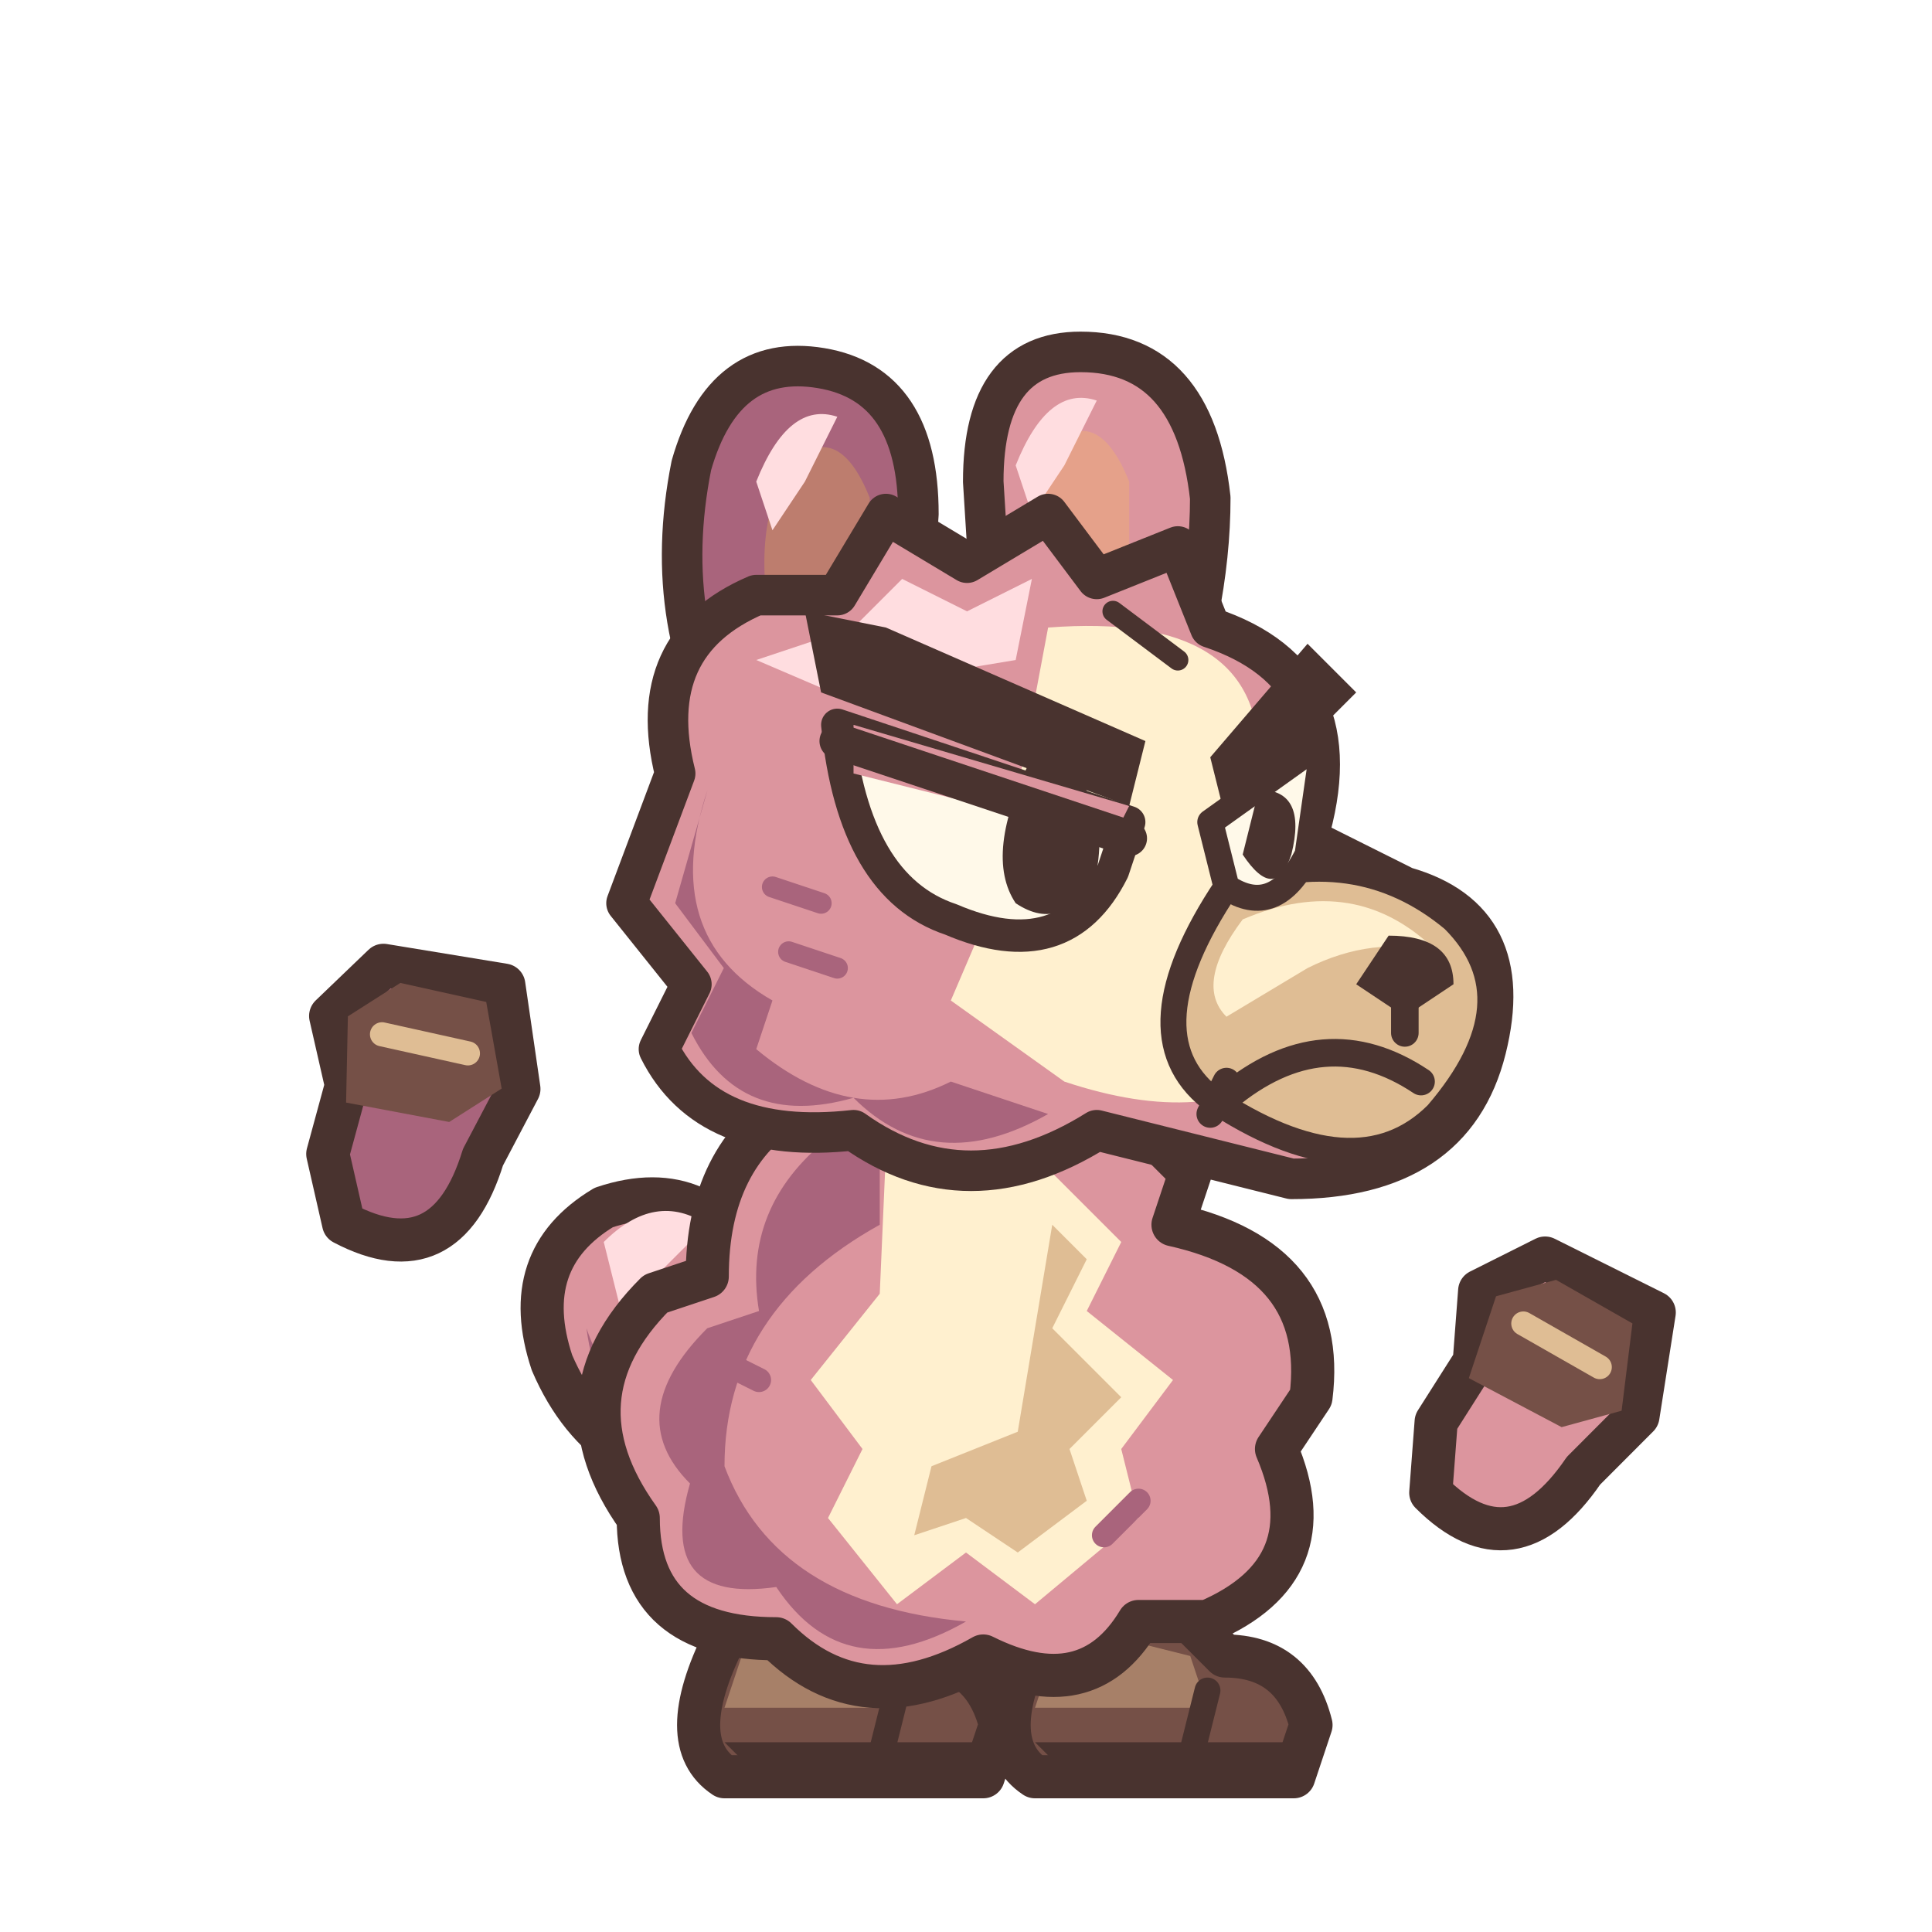
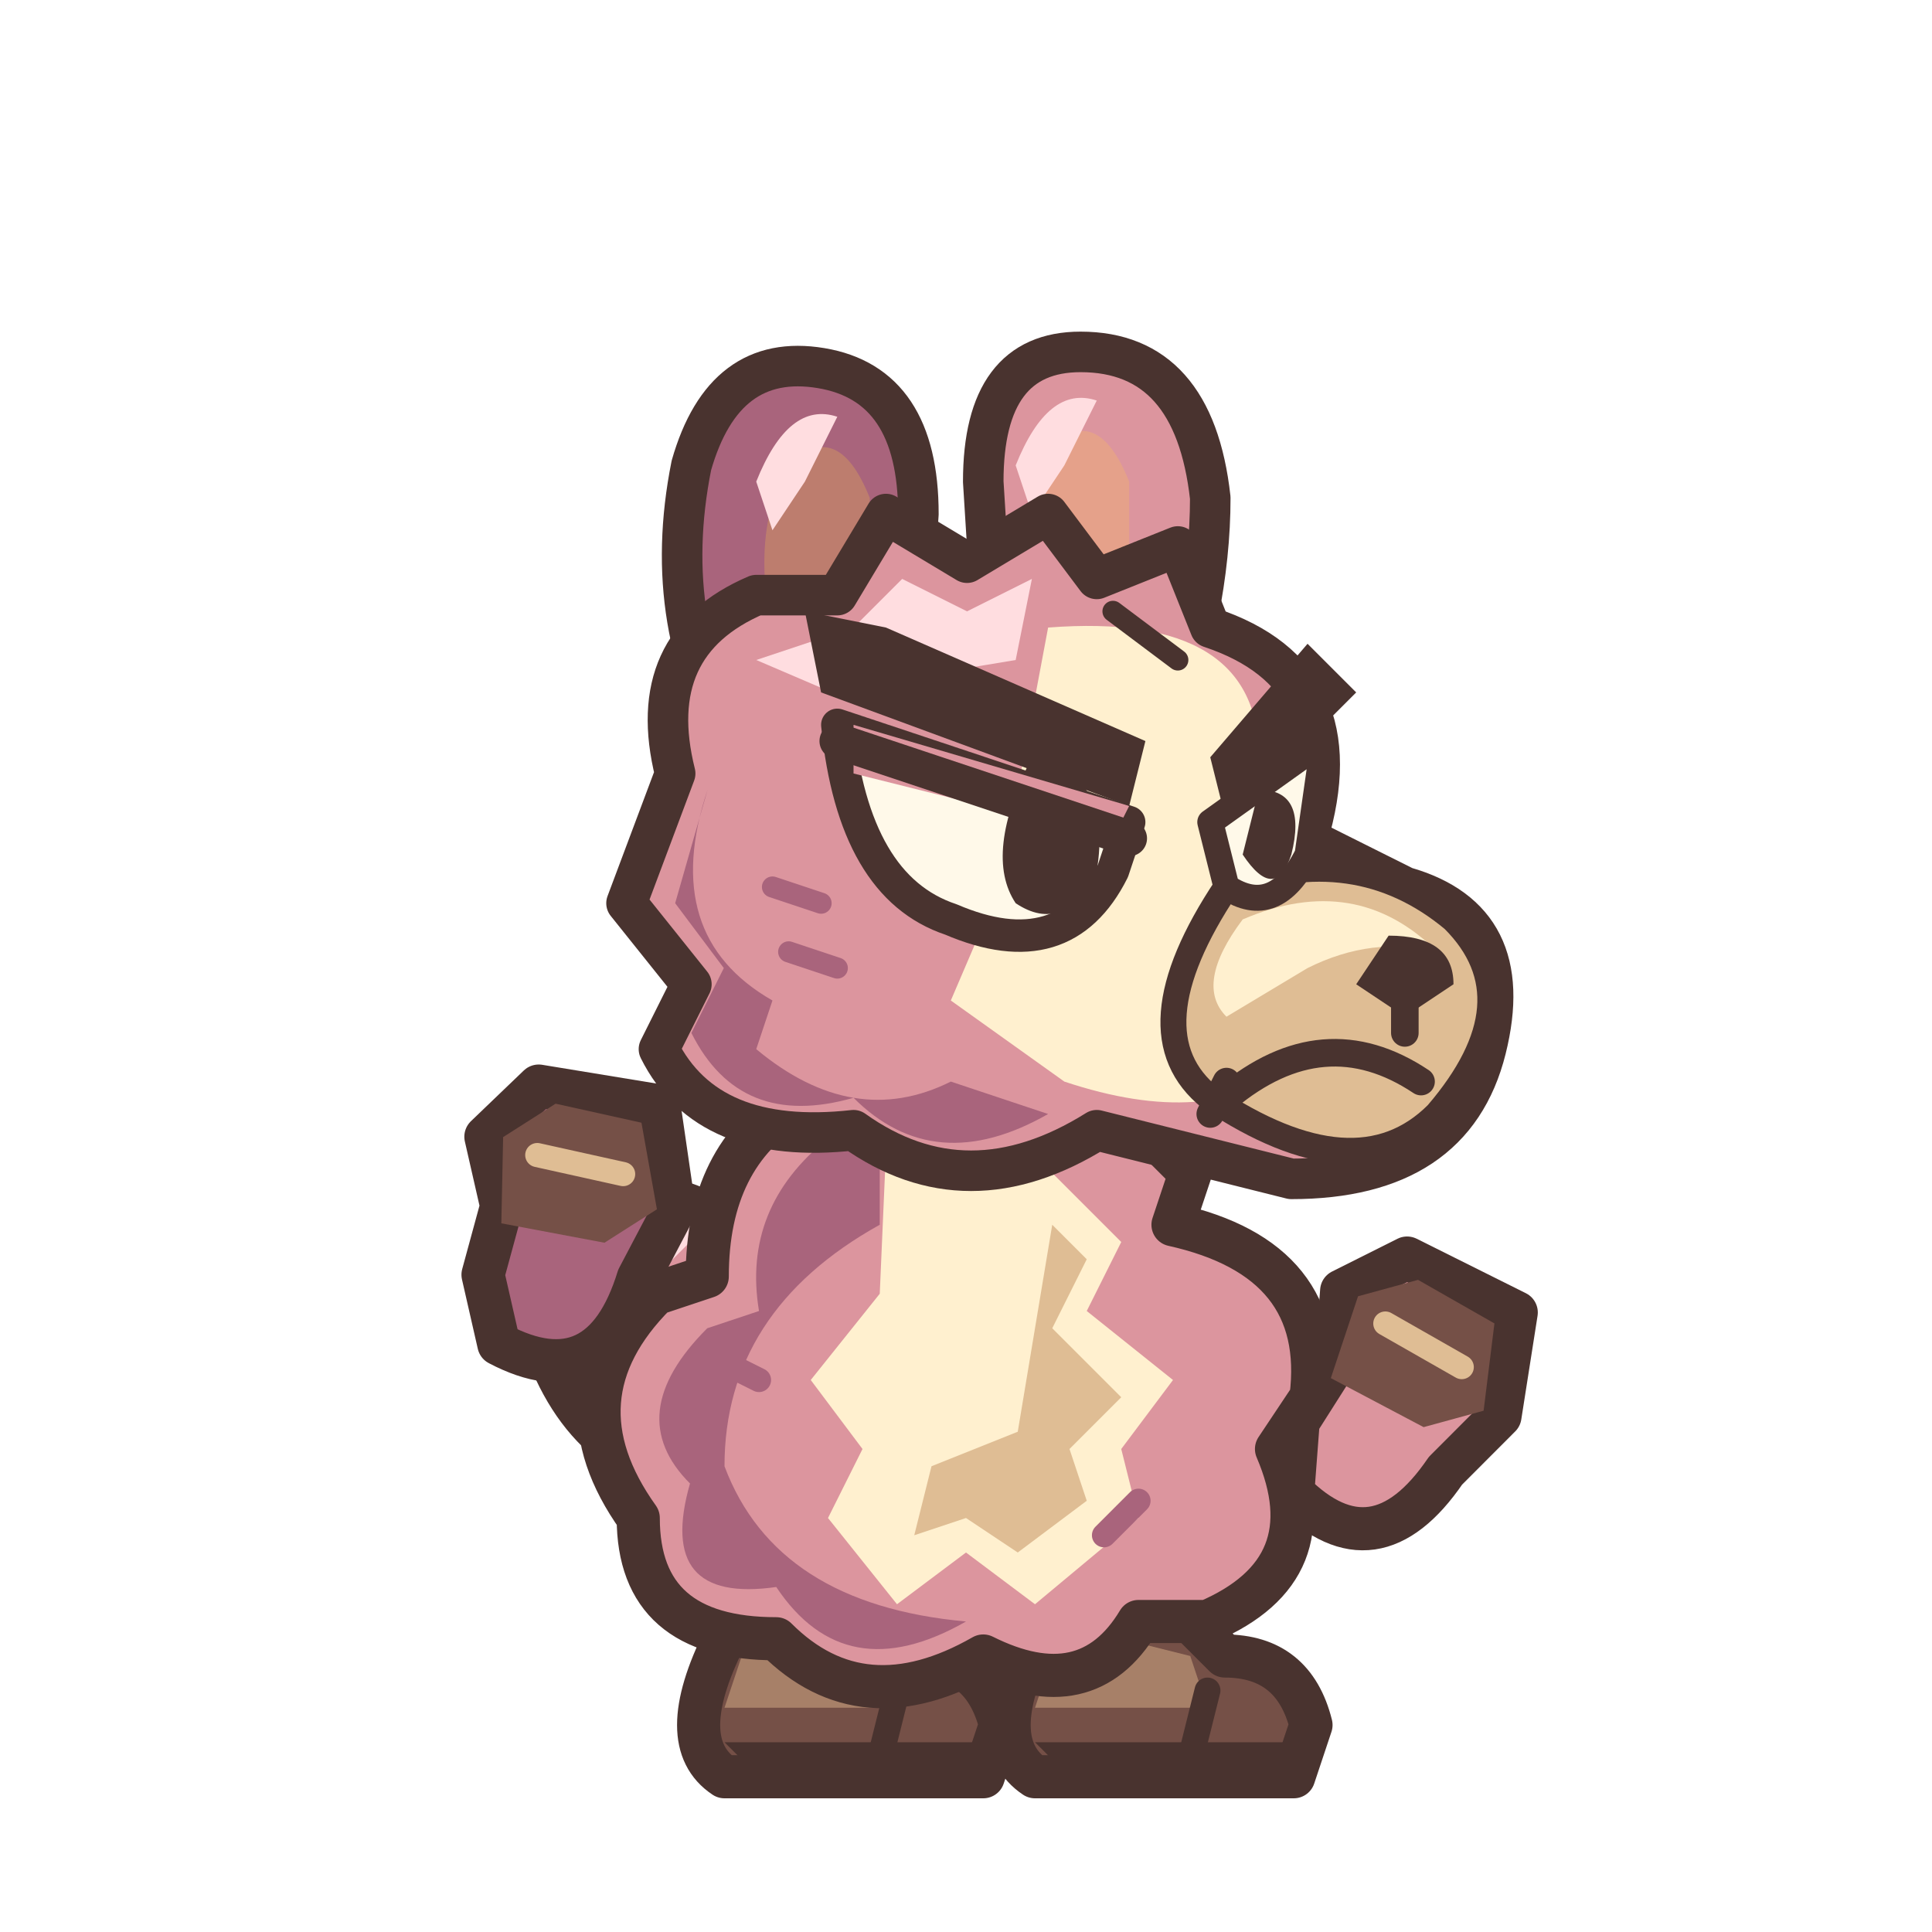
<svg xmlns="http://www.w3.org/2000/svg" viewBox="-56 -80 112 112" width="250" height="250">
  <g transform="translate(0 0)">
    <g stroke="#49332f" stroke-width="2.5" stroke-linejoin="round" stroke-linecap="round">
      <path fill="#dc959e" d="M-13 6Q-21 6-24-1Q-26-7-21-10Q-15-12-12-6Q-10-1-11 5Z" />
      <path fill="#a9647c" stroke="none" d="M-22-3Q-20 3-13 3L-12 5Q-21 5-22-3Z" />
      <path fill="#ffdde0" stroke="none" d="M-21-8Q-18-11-15-9L-18-6L-20-4Z" />
    </g>
  </g>
  <g transform="translate(-9 10) rotate(0)">
    <g transform="translate(0 0)">
      <g stroke="#49332f" stroke-width="2.5" stroke-linejoin="round" stroke-linecap="round">
        <path fill="#a9647c" d="M-5-5L0-7L5-4L4 0L5 3L3 9H-4L-5 3L-4 0Z" />
        <path fill="#755047" stroke="none" d="M1-3L4-1L3 7L0 8L-2 6L1 5Z" />
      </g>
    </g>
    <g transform="translate(0 7)">
      <g stroke="#49332f" stroke-width="2.5" stroke-linejoin="round" stroke-linecap="round">
        <path fill="#755047" d="M-5-2L-1-4L4-3L6-1Q10-1 11 3L10 6H-5Q-8 4-5-2Z" />
        <path fill="#a78068" stroke="none" d="M-4-1L0-2L4-1L5 2H-5Z" />
        <path fill="#49332f" stroke="none" d="M-5 4H10L9 5H-4Z" />
        <path fill="none" stroke-width="1.5" d="M5 1L4 5" />
      </g>
    </g>
  </g>
  <g transform="translate(9 10) rotate(0)">
    <g transform="translate(0 0)">
      <g stroke="#49332f" stroke-width="2.5" stroke-linejoin="round" stroke-linecap="round">
        <path fill="#dc959e" d="M-5-5L0-7L5-4L4 0L5 3L3 9H-4L-5 3L-4 0Z" />
        <path fill="#a9647c" stroke="none" d="M1-3L4-1L3 7L0 8L-2 6L1 5Z" />
      </g>
    </g>
    <g transform="translate(0 7)">
      <g stroke="#49332f" stroke-width="2.5" stroke-linejoin="round" stroke-linecap="round">
        <path fill="#755047" d="M-5-2L-1-4L4-3L6-1Q10-1 11 3L10 6H-5Q-8 4-5-2Z" />
        <path fill="#a78068" stroke="none" d="M-4-1L0-2L4-1L5 2H-5Z" />
        <path fill="#49332f" stroke="none" d="M-5 4H10L9 5H-4Z" />
        <path fill="none" stroke-width="1.5" d="M5 1L4 5" />
      </g>
    </g>
  </g>
-   <g transform="translate(-32 -13) rotate(-88.80846)">
+   <g transform="translate(-23 -6) rotate(-88.80846)">
    <g transform="translate(0 0)">
      <g stroke="#49332f" stroke-width="2.5" stroke-linejoin="round" stroke-linecap="round">
        <path fill="#a9647c" d="M-4-4L0-5L4-4L8-5L11-2L10 5L4 6L0 4Q-7 2-4-4Z" />
        <path fill="#755047" stroke="none" d="M3-4L8-4L10-1L9 4L4 5L2 2Z" />
        <path fill="none" stroke="#dfbd94" stroke-width="1.4" d="M7-2L6 3" />
      </g>
    </g>
  </g>
  <g transform="translate(0 0)">
    <g stroke="#49332f" stroke-width="2.5" stroke-linejoin="round" stroke-linecap="round">
      <path fill="#dc959e" d="M-10-32L9-32L9-16L13-12L12-9Q21-7 20 1L18 4Q21 11 14 14L10 14Q7 19 1 16Q-6 20-11 15Q-19 15-19 8Q-24 1-18-5L-15-6Q-15-13-10-16Z" />
      <path fill="#a9647c" stroke="none" d="M-9-27L-5-25L-5-9Q-14-4-14 5Q-11 13 0 14Q-7 18-11 12Q-18 13-16 6Q-20 2-15-3L-12-4Q-13-10-8-14Z" />
      <path fill="#fff0cf" stroke="none" d="M-4-28H5L5-12L9-8L7-4L12 0L9 4L10 8L4 13L0 10L-4 13L-8 8L-6 4L-9 0L-5-5Z" />
      <path fill="#dfbd94" stroke="none" d="M5-9L7-7L5-3L9 1L6 4L7 7L3 10L0 8L-3 9L-2 5L3 3Z" />
      <path fill="none" stroke="#a9647c" stroke-width="1.4" d="M-8-22l3 2m-11 21 2-2 2 1m22 7-2 2" />
    </g>
  </g>
-   <g transform="translate(32 4) rotate(-71.61972)">
+   <g transform="translate(24 4) rotate(-71.61972)">
    <g transform="translate(0 0)">
      <g stroke="#49332f" stroke-width="2.5" stroke-linejoin="round" stroke-linecap="round">
        <path fill="#dc959e" d="M-4-4L0-5L4-4L8-5L11-2L10 5L4 6L0 4Q-7 2-4-4Z" />
        <path fill="#755047" stroke="none" d="M3-4L8-4L10-1L9 4L4 5L2 2Z" />
        <path fill="none" stroke="#dfbd94" stroke-width="1.4" d="M7-2L6 3" />
      </g>
    </g>
  </g>
  <g transform="translate(1 -22) scale(0.94)">
    <g transform="translate(-9 -21)">
      <g stroke="#49332f" stroke-width="2.5" stroke-linejoin="round" stroke-linecap="round">
        <path fill="#a9647c" d="M-6 6Q-11-2-9-12Q-7-19-1-18Q5-17 5-9L4 6Z" />
        <path fill="#bd7d6e" stroke="none" d="M-3 2Q-6-7-3-12Q0-15 2-10L2 1Z" />
        <path fill="#ffdde0" stroke="none" d="M-5-11Q-3-16 0-15L-2-11L-4-8Z" />
        <path fill="none" stroke-width="1.3" d="M-2 3L1-2" />
      </g>
    </g>
    <g transform="translate(7 -22)">
      <g stroke="#49332f" stroke-width="2.5" stroke-linejoin="round" stroke-linecap="round">
        <path fill="#dc959e" d="M-6 6L-7-10Q-7-18-1-18Q6-18 7-9Q7-2 4 6Z" />
        <path fill="#e5a18a" stroke="none" d="M-3 2Q-6-7-3-12Q0-15 2-10L2 1Z" />
        <path fill="#ffdde0" stroke="none" d="M-5-11Q-3-16 0-15L-2-11L-4-8Z" />
        <path fill="none" stroke-width="1.3" d="M-2 3L1-2" />
      </g>
    </g>
    <g transform="translate(0 0)">
      <g stroke="#49332f" stroke-width="2.5" stroke-linejoin="round" stroke-linecap="round">
        <path fill="#dc959e" d="M-19-14Q-21-22-14-25L-9-25L-6-30L-1-27L4-30L7-26L12-28L14-23Q23-20 20-10L26-7Q33-5 31 3Q29 11 19 11L7 8Q-1 13-8 8Q-17 9-20 3L-18-1L-22-6Z" />
        <path fill="#a9647c" stroke="none" d="M-17-13Q-20-4-13 0L-14 3Q-8 8-2 5L4 7Q-3 11-8 6Q-15 8-18 2L-16-2L-19-6Z" />
        <path fill="#ffdde0" stroke="none" d="M-14-21L-8-23L-5-26L-1-24L3-26L2-21L-4-20L-7-18Z" />
        <path fill="#fff0cf" stroke="none" d="M4-23Q17-24 17-15L14-8L21-5L19 4Q14 8 5 5L-2 0L1-7Z" />
        <path fill="#dfbd94" stroke-width="1.6" d="M15-7Q23-10 29-5Q34 0 28 7Q23 12 14 6Q9 2 15-7Z" />
        <path fill="#fff0cf" stroke="none" d="M16-5Q23-8 28-3Q24-4 20-2L15 1Q13-1 16-5Z" />
        <path fill="#49332f" stroke="none" d="M25-4Q29-4 29-1L26 1L23-1Z" />
        <path fill="none" stroke-width="1.7" d="M26 0v2M15 6Q21 1 27 5M15 5l-1 2" />
        <path fill="none" stroke="#a9647c" stroke-width="1.3" d="M-13-7l3 1m-2 3 3 1" />
      </g>
    </g>
    <g transform="translate(0 0)">
      <g stroke="#49332f" stroke-width="2.5" stroke-linejoin="round" stroke-linecap="round">
        <path fill="#fff9e9" stroke-width="1.6" d="M14-11L21-16L20-9Q18-5 15-7Z" />
        <path fill="#49332f" stroke="none" d="M17-13Q20-13 19-9Q18-6 16-9Z" />
        <path fill="#fff9e9" stroke-width="2" d="M-9-17L9-11L8-8Q5-2-2-5Q-8-7-9-17Z" />
        <path fill="#49332f" stroke="none" d="M3-15Q8-14 7-8Q5-4 2-6Q0-9 3-15Z" />
        <circle fill="#fff9e9" stroke="none" cx="4.8" cy="-11.5" r="1.1" />
        <path fill="#dc959e" stroke="none" d="M-8-17L9-12L8-10L-8-14Z" />
        <path fill="none" stroke-width="2.2" d="M-9-16L9-10" />
        <path fill="#49332f" stroke="none" d="M-11-24L-6-23L10-16L9-12L-10-19Z M14-15L20-22L23-19L15-11Z" />
        <path fill="none" stroke-width="1.3" d="M8-24l4 3" />
      </g>
    </g>
  </g>
</svg>
